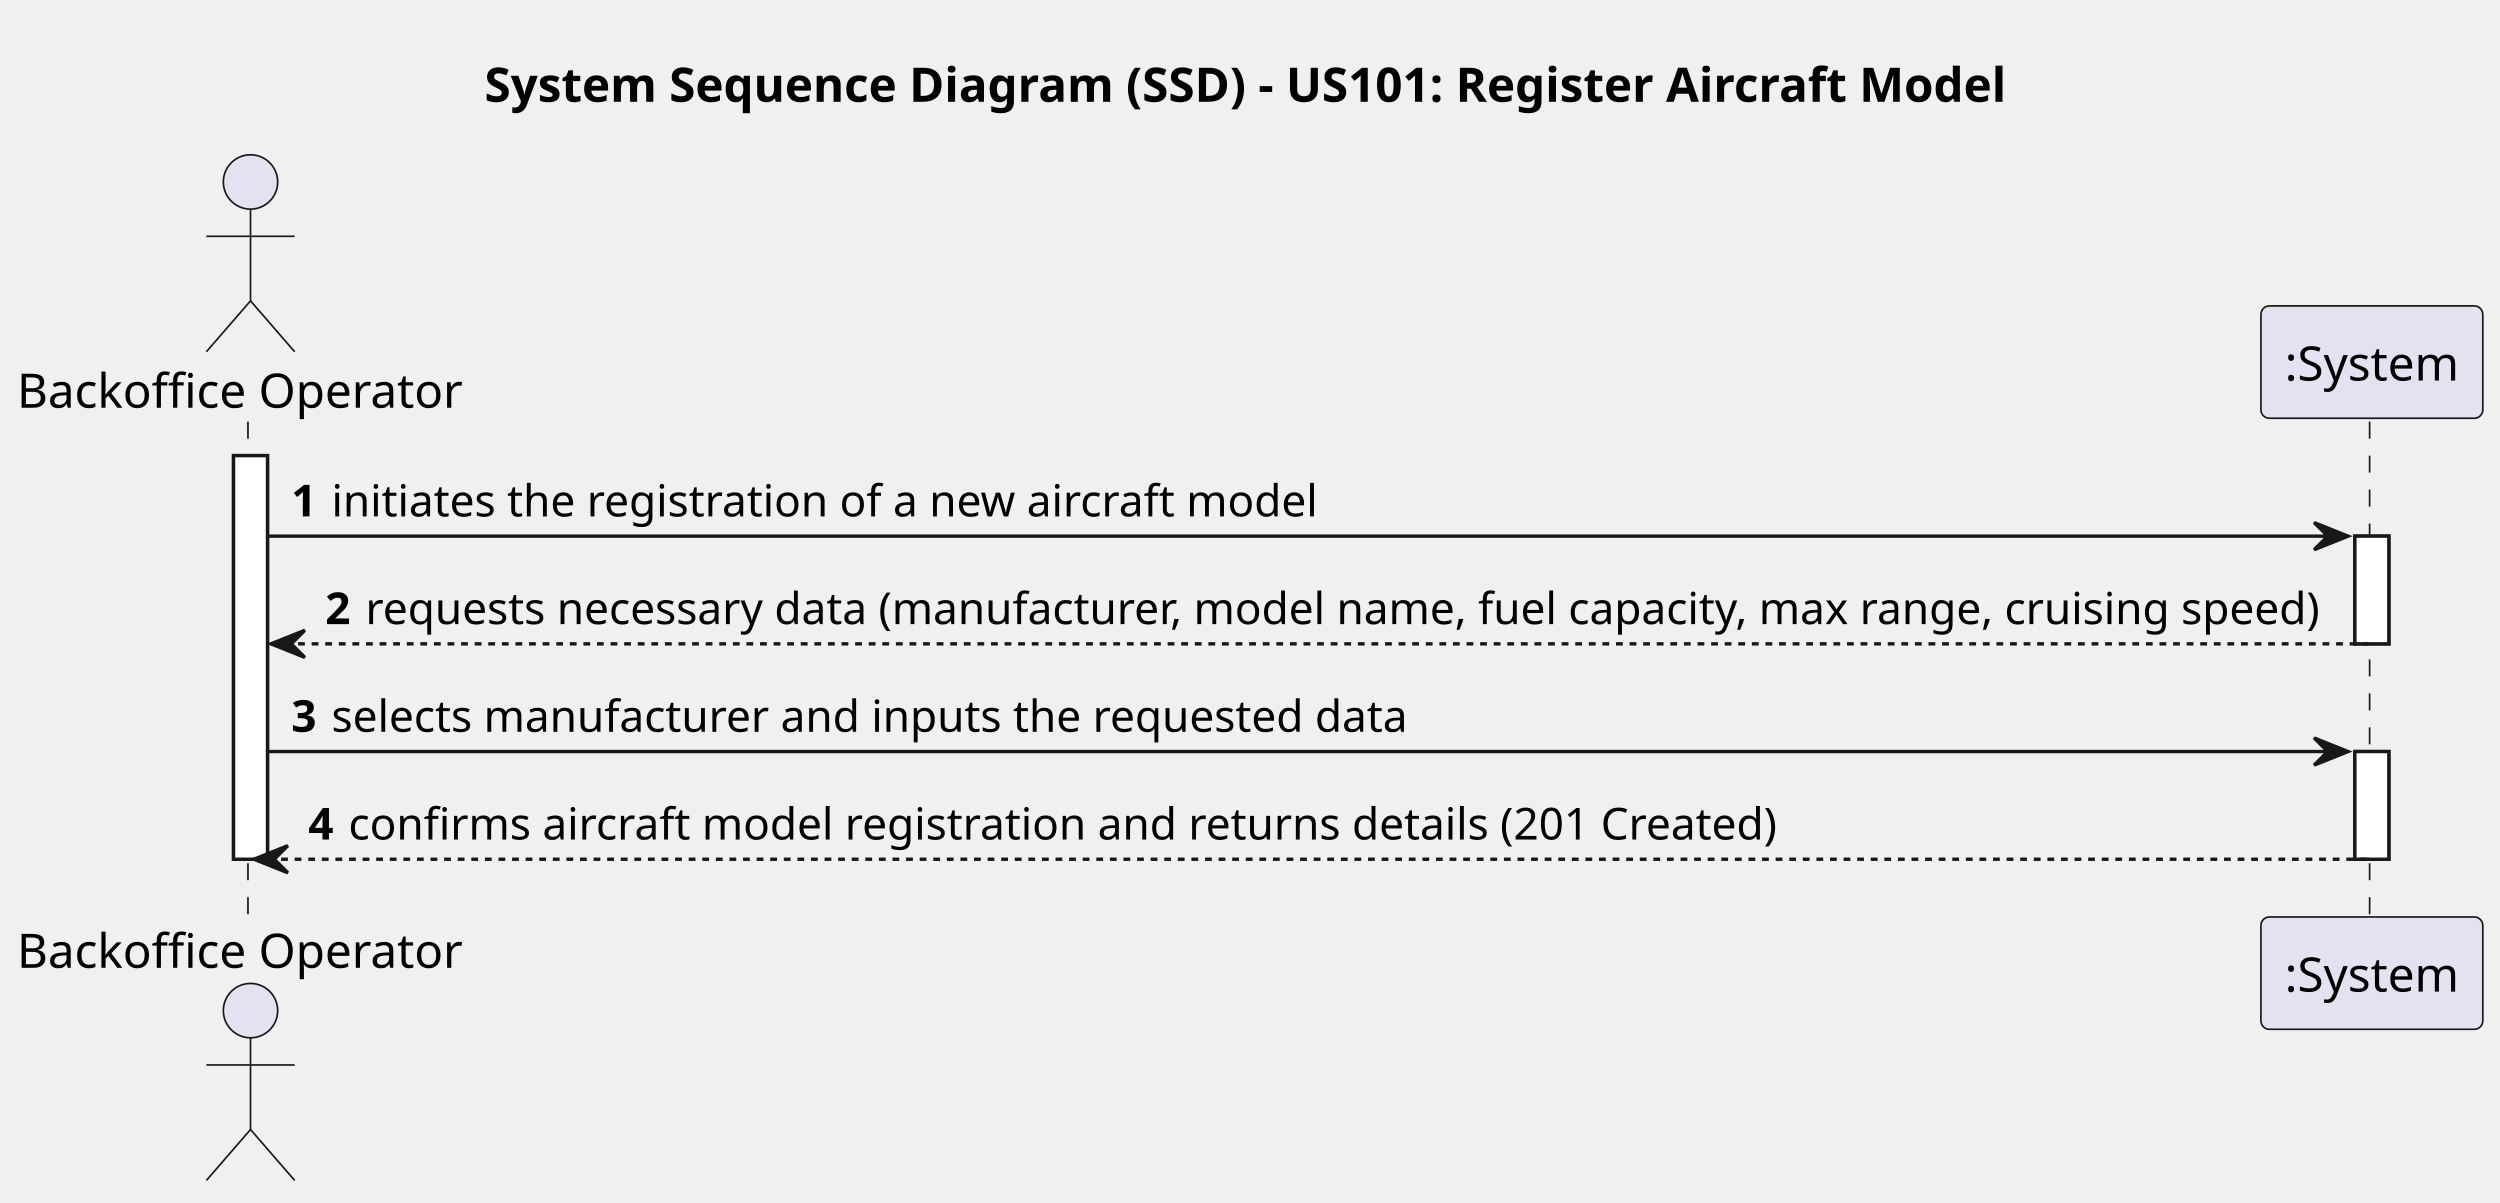
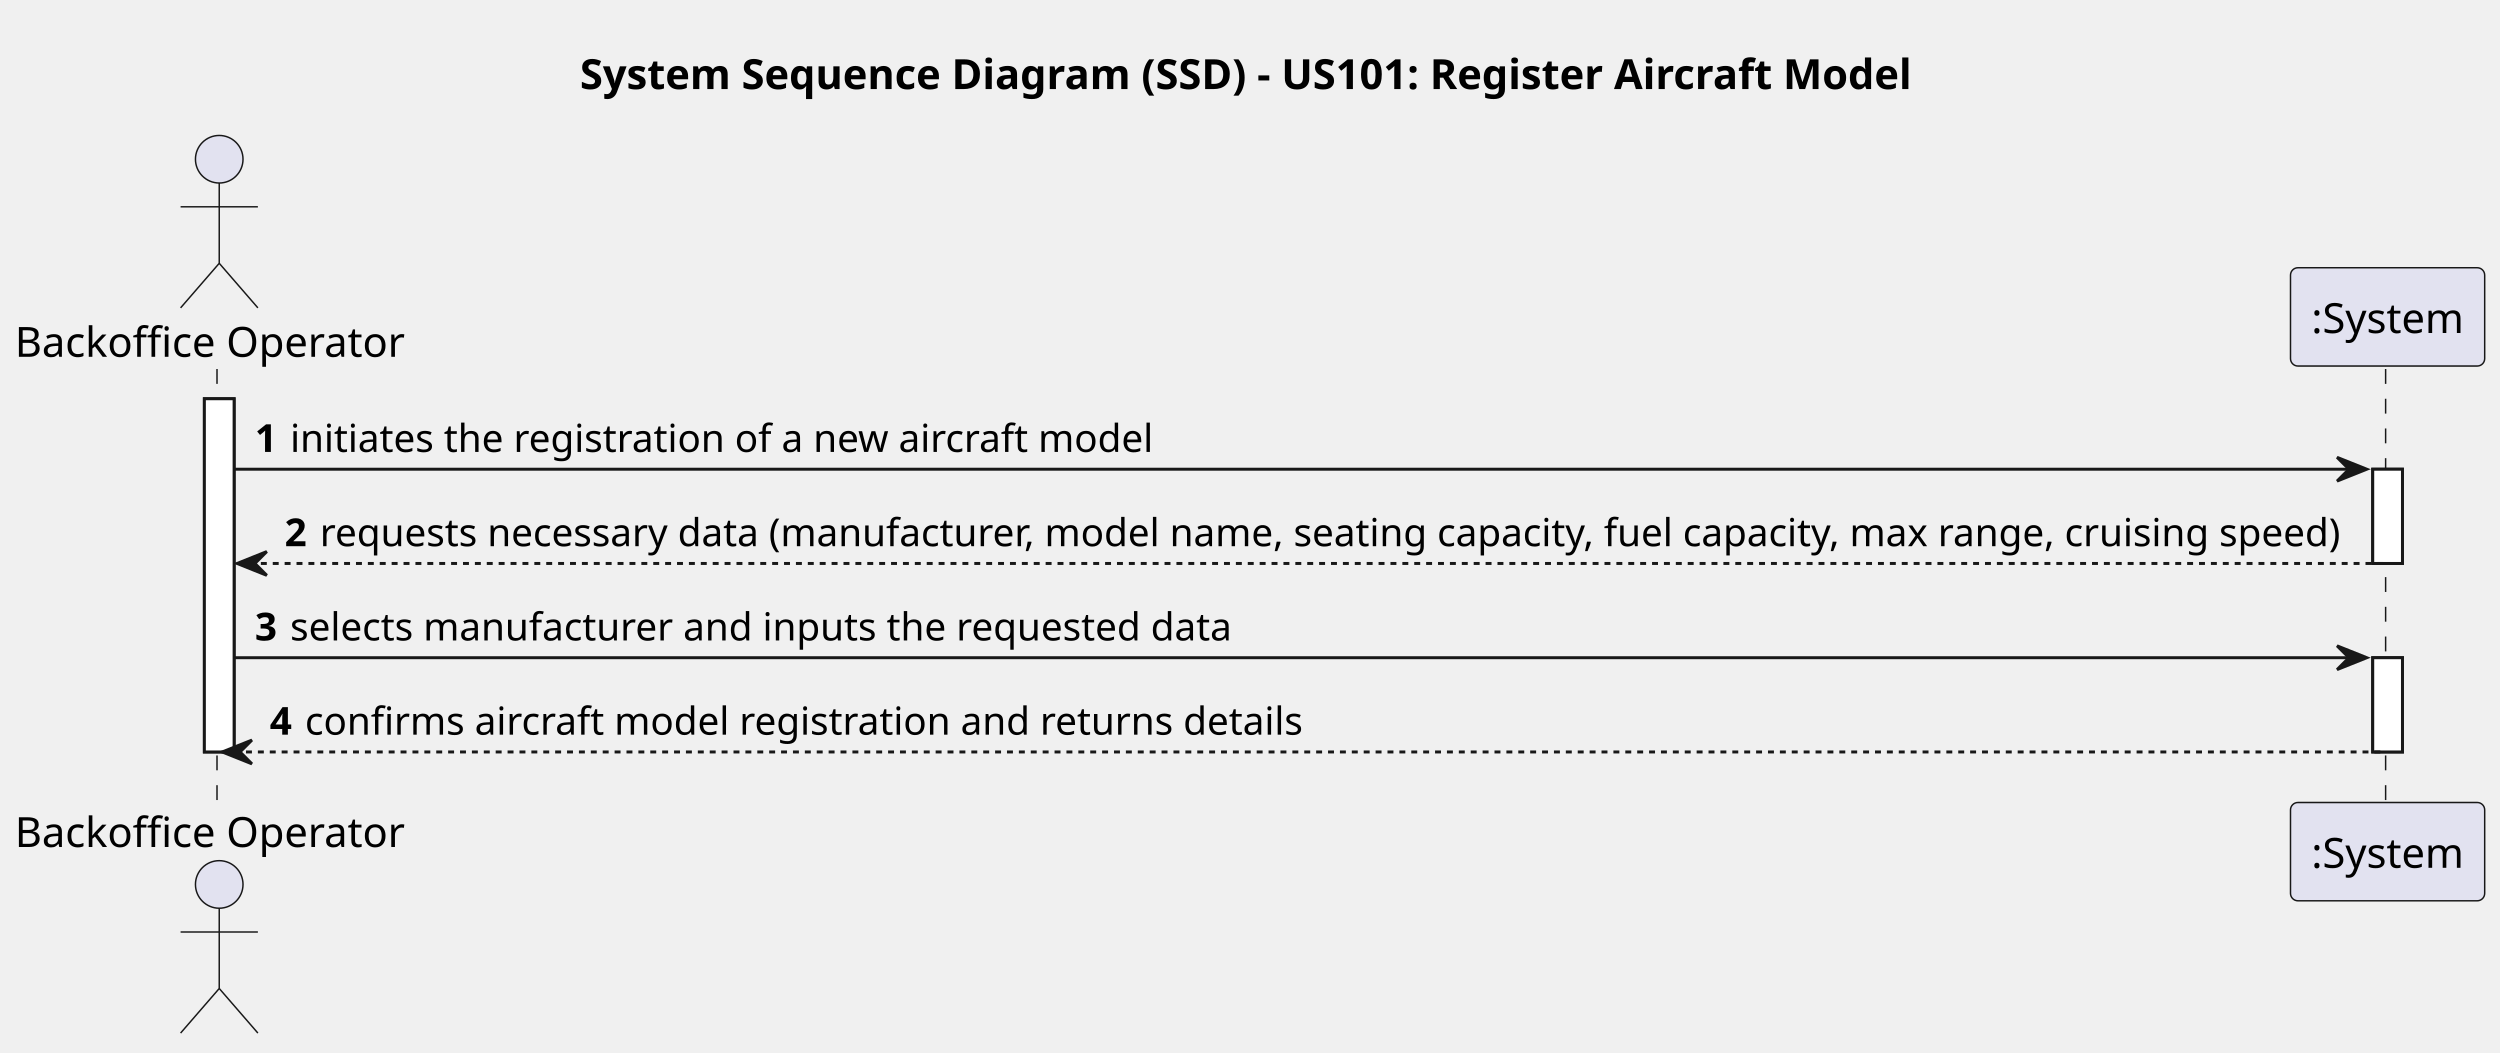
- <svg xmlns="http://www.w3.org/2000/svg" contentStyleType="text/css" data-diagram-type="SEQUENCE" height="354px" preserveAspectRatio="none" style="width:736px;height:354px;background:#FFFFFF;" version="1.1" viewBox="0 0 736 354" width="736px" zoomAndPan="magnify">
+ <svg xmlns="http://www.w3.org/2000/svg" contentStyleType="text/css" data-diagram-type="SEQUENCE" height="354px" preserveAspectRatio="none" style="width:841px;height:354px;background:#FFFFFF;" version="1.1" viewBox="0 0 841 354" width="841px" zoomAndPan="magnify">
  <defs />
  <g>
-     <text fill="#000000" font-family="sans-serif" font-size="14" font-weight="bold" lengthAdjust="spacing" textLength="449.657" x="142.64" y="29.966">System Sequence Diagram (SSD) - US101: Register Aircraft Model</text>
+     <text fill="#000000" font-family="sans-serif" font-size="14" font-weight="bold" lengthAdjust="spacing" textLength="449.657" x="195.095" y="29.966">System Sequence Diagram (SSD) - US101: Register Aircraft Model</text>
    <g>
      <rect fill="#FFFFFF" height="118.824" style="stroke:#181818;stroke-width:1;" width="10" x="68.751" y="134.136" />
    </g>
    <g>
-       <rect fill="#FFFFFF" height="31.706" style="stroke:#181818;stroke-width:1;" width="10" x="693.275" y="157.842" />
+       <rect fill="#FFFFFF" height="31.706" style="stroke:#181818;stroke-width:1;" width="10" x="798.186" y="157.842" />
    </g>
    <g>
-       <rect fill="#FFFFFF" height="31.706" style="stroke:#181818;stroke-width:1;" width="10" x="693.275" y="221.254" />
+       <rect fill="#FFFFFF" height="31.706" style="stroke:#181818;stroke-width:1;" width="10" x="798.186" y="221.254" />
    </g>
    <g>
      <rect fill="#000000" fill-opacity="0" height="146.824" width="8" x="69.751" y="124.136" />
      <line style="stroke:#181818;stroke-width:0.5;stroke-dasharray:5,5;" x1="73" x2="73" y1="124.136" y2="270.96" />
    </g>
    <g>
-       <rect fill="#000000" fill-opacity="0" height="146.824" width="8" x="694.275" y="124.136" />
-       <line style="stroke:#181818;stroke-width:0.5;stroke-dasharray:5,5;" x1="697.614" x2="697.614" y1="124.136" y2="270.96" />
+       <rect fill="#000000" fill-opacity="0" height="146.824" width="8" x="799.186" y="124.136" />
+       <line style="stroke:#181818;stroke-width:0.5;stroke-dasharray:5,5;" x1="802.524" x2="802.524" y1="124.136" y2="270.96" />
    </g>
    <g class="participant participant-head" data-participant="Operator">
      <text fill="#000000" font-family="sans-serif" font-size="14" lengthAdjust="spacing" textLength="131.501" x="5" y="120.034">Backoffice Operator</text>
      <ellipse cx="73.751" cy="53.568" fill="#E2E2F0" rx="8" ry="8" style="stroke:#181818;stroke-width:0.5;" />
      <path d="M73.751,61.568 L73.751,88.568 M60.751,69.568 L86.751,69.568 M73.751,88.568 L60.751,103.568 M73.751,88.568 L86.751,103.568" fill="none" style="stroke:#181818;stroke-width:0.5;" />
    </g>
    <g class="participant participant-tail" data-participant="Operator">
      <text fill="#000000" font-family="sans-serif" font-size="14" lengthAdjust="spacing" textLength="131.501" x="5" y="284.926">Backoffice Operator</text>
      <ellipse cx="73.751" cy="297.528" fill="#E2E2F0" rx="8" ry="8" style="stroke:#181818;stroke-width:0.5;" />
      <path d="M73.751,305.528 L73.751,332.528 M60.751,313.528 L86.751,313.528 M73.751,332.528 L60.751,347.528 M73.751,332.528 L86.751,347.528" fill="none" style="stroke:#181818;stroke-width:0.5;" />
    </g>
    <g class="participant participant-head" data-participant="System">
-       <rect fill="#E2E2F0" height="33.068" rx="2.5" ry="2.5" style="stroke:#181818;stroke-width:0.5;" width="65.324" x="665.614" y="90.068" />
-       <text fill="#000000" font-family="sans-serif" font-size="14" lengthAdjust="spacing" textLength="51.324" x="672.614" y="112.034">:System</text>
+       <rect fill="#E2E2F0" height="33.068" rx="2.5" ry="2.5" style="stroke:#181818;stroke-width:0.5;" width="65.324" x="770.524" y="90.068" />
+       <text fill="#000000" font-family="sans-serif" font-size="14" lengthAdjust="spacing" textLength="51.324" x="777.524" y="112.034">:System</text>
    </g>
    <g class="participant participant-tail" data-participant="System">
-       <rect fill="#E2E2F0" height="33.068" rx="2.5" ry="2.5" style="stroke:#181818;stroke-width:0.5;" width="65.324" x="665.614" y="269.96" />
-       <text fill="#000000" font-family="sans-serif" font-size="14" lengthAdjust="spacing" textLength="51.324" x="672.614" y="291.926">:System</text>
+       <rect fill="#E2E2F0" height="33.068" rx="2.5" ry="2.5" style="stroke:#181818;stroke-width:0.5;" width="65.324" x="770.524" y="269.96" />
+       <text fill="#000000" font-family="sans-serif" font-size="14" lengthAdjust="spacing" textLength="51.324" x="777.524" y="291.926">:System</text>
    </g>
    <g>
      <rect fill="#FFFFFF" height="118.824" style="stroke:#181818;stroke-width:1;" width="10" x="68.751" y="134.136" />
    </g>
    <g>
-       <rect fill="#FFFFFF" height="31.706" style="stroke:#181818;stroke-width:1;" width="10" x="693.275" y="157.842" />
+       <rect fill="#FFFFFF" height="31.706" style="stroke:#181818;stroke-width:1;" width="10" x="798.186" y="157.842" />
    </g>
    <g>
-       <rect fill="#FFFFFF" height="31.706" style="stroke:#181818;stroke-width:1;" width="10" x="693.275" y="221.254" />
+       <rect fill="#FFFFFF" height="31.706" style="stroke:#181818;stroke-width:1;" width="10" x="798.186" y="221.254" />
    </g>
    <g class="message" data-participant-1="Operator" data-participant-2="System">
-       <polygon fill="#181818" points="681.275,153.842,691.275,157.842,681.275,161.842,685.275,157.842" style="stroke:#181818;stroke-width:1;" />
-       <line style="stroke:#181818;stroke-width:1;" x1="78.751" x2="687.275" y1="157.842" y2="157.842" />
+       <polygon fill="#181818" points="786.186,153.842,796.186,157.842,786.186,161.842,790.186,157.842" style="stroke:#181818;stroke-width:1;" />
+       <line style="stroke:#181818;stroke-width:1;" x1="78.751" x2="792.186" y1="157.842" y2="157.842" />
      <text fill="#000000" font-family="sans-serif" font-size="13" font-weight="bold" lengthAdjust="spacing" textLength="7.842" x="85.751" y="152.033">1</text>
      <text fill="#000000" font-family="sans-serif" font-size="13" lengthAdjust="spacing" textLength="291.629" x="97.593" y="152.033">initiates the registration of a new aircraft model</text>
    </g>
    <g class="message" data-participant-1="System" data-participant-2="Operator">
      <polygon fill="#181818" points="89.751,185.548,79.751,189.548,89.751,193.548,85.751,189.548" style="stroke:#181818;stroke-width:1;" />
-       <line style="stroke:#181818;stroke-width:1;stroke-dasharray:2,2;" x1="83.751" x2="697.275" y1="189.548" y2="189.548" />
+       <line style="stroke:#181818;stroke-width:1;stroke-dasharray:2,2;" x1="83.751" x2="802.186" y1="189.548" y2="189.548" />
      <text fill="#000000" font-family="sans-serif" font-size="13" font-weight="bold" lengthAdjust="spacing" textLength="7.842" x="95.751" y="183.739">2</text>
-       <text fill="#000000" font-family="sans-serif" font-size="13" lengthAdjust="spacing" textLength="578.683" x="107.593" y="183.739">requests necessary data (manufacturer, model name, fuel capacity, max range, cruising speed)</text>
+       <text fill="#000000" font-family="sans-serif" font-size="13" lengthAdjust="spacing" textLength="683.592" x="107.593" y="183.739">requests necessary data (manufacturer, model name, seating capacity, fuel capacity, max range, cruising speed)</text>
    </g>
    <g class="message" data-participant-1="Operator" data-participant-2="System">
-       <polygon fill="#181818" points="681.275,217.254,691.275,221.254,681.275,225.254,685.275,221.254" style="stroke:#181818;stroke-width:1;" />
-       <line style="stroke:#181818;stroke-width:1;" x1="78.751" x2="687.275" y1="221.254" y2="221.254" />
+       <polygon fill="#181818" points="786.186,217.254,796.186,221.254,786.186,225.254,790.186,221.254" style="stroke:#181818;stroke-width:1;" />
+       <line style="stroke:#181818;stroke-width:1;" x1="78.751" x2="792.186" y1="221.254" y2="221.254" />
      <text fill="#000000" font-family="sans-serif" font-size="13" font-weight="bold" lengthAdjust="spacing" textLength="7.842" x="85.751" y="215.445">3</text>
      <text fill="#000000" font-family="sans-serif" font-size="13" lengthAdjust="spacing" textLength="317.304" x="97.593" y="215.445">selects manufacturer and inputs the requested data</text>
    </g>
    <g class="message" data-participant-1="System" data-participant-2="Operator">
      <polygon fill="#181818" points="84.751,248.96,74.751,252.96,84.751,256.96,80.751,252.96" style="stroke:#181818;stroke-width:1;" />
-       <line style="stroke:#181818;stroke-width:1;stroke-dasharray:2,2;" x1="78.751" x2="697.275" y1="252.96" y2="252.96" />
+       <line style="stroke:#181818;stroke-width:1;stroke-dasharray:2,2;" x1="78.751" x2="802.186" y1="252.96" y2="252.96" />
      <text fill="#000000" font-family="sans-serif" font-size="13" font-weight="bold" lengthAdjust="spacing" textLength="7.842" x="90.751" y="247.151">4</text>
-       <text fill="#000000" font-family="sans-serif" font-size="13" lengthAdjust="spacing" textLength="422.084" x="102.593" y="247.151">confirms aircraft model registration and returns details (201 Created)</text>
+       <text fill="#000000" font-family="sans-serif" font-size="13" lengthAdjust="spacing" textLength="336.986" x="102.593" y="247.151">confirms aircraft model registration and returns details</text>
    </g>
  </g>
</svg>
